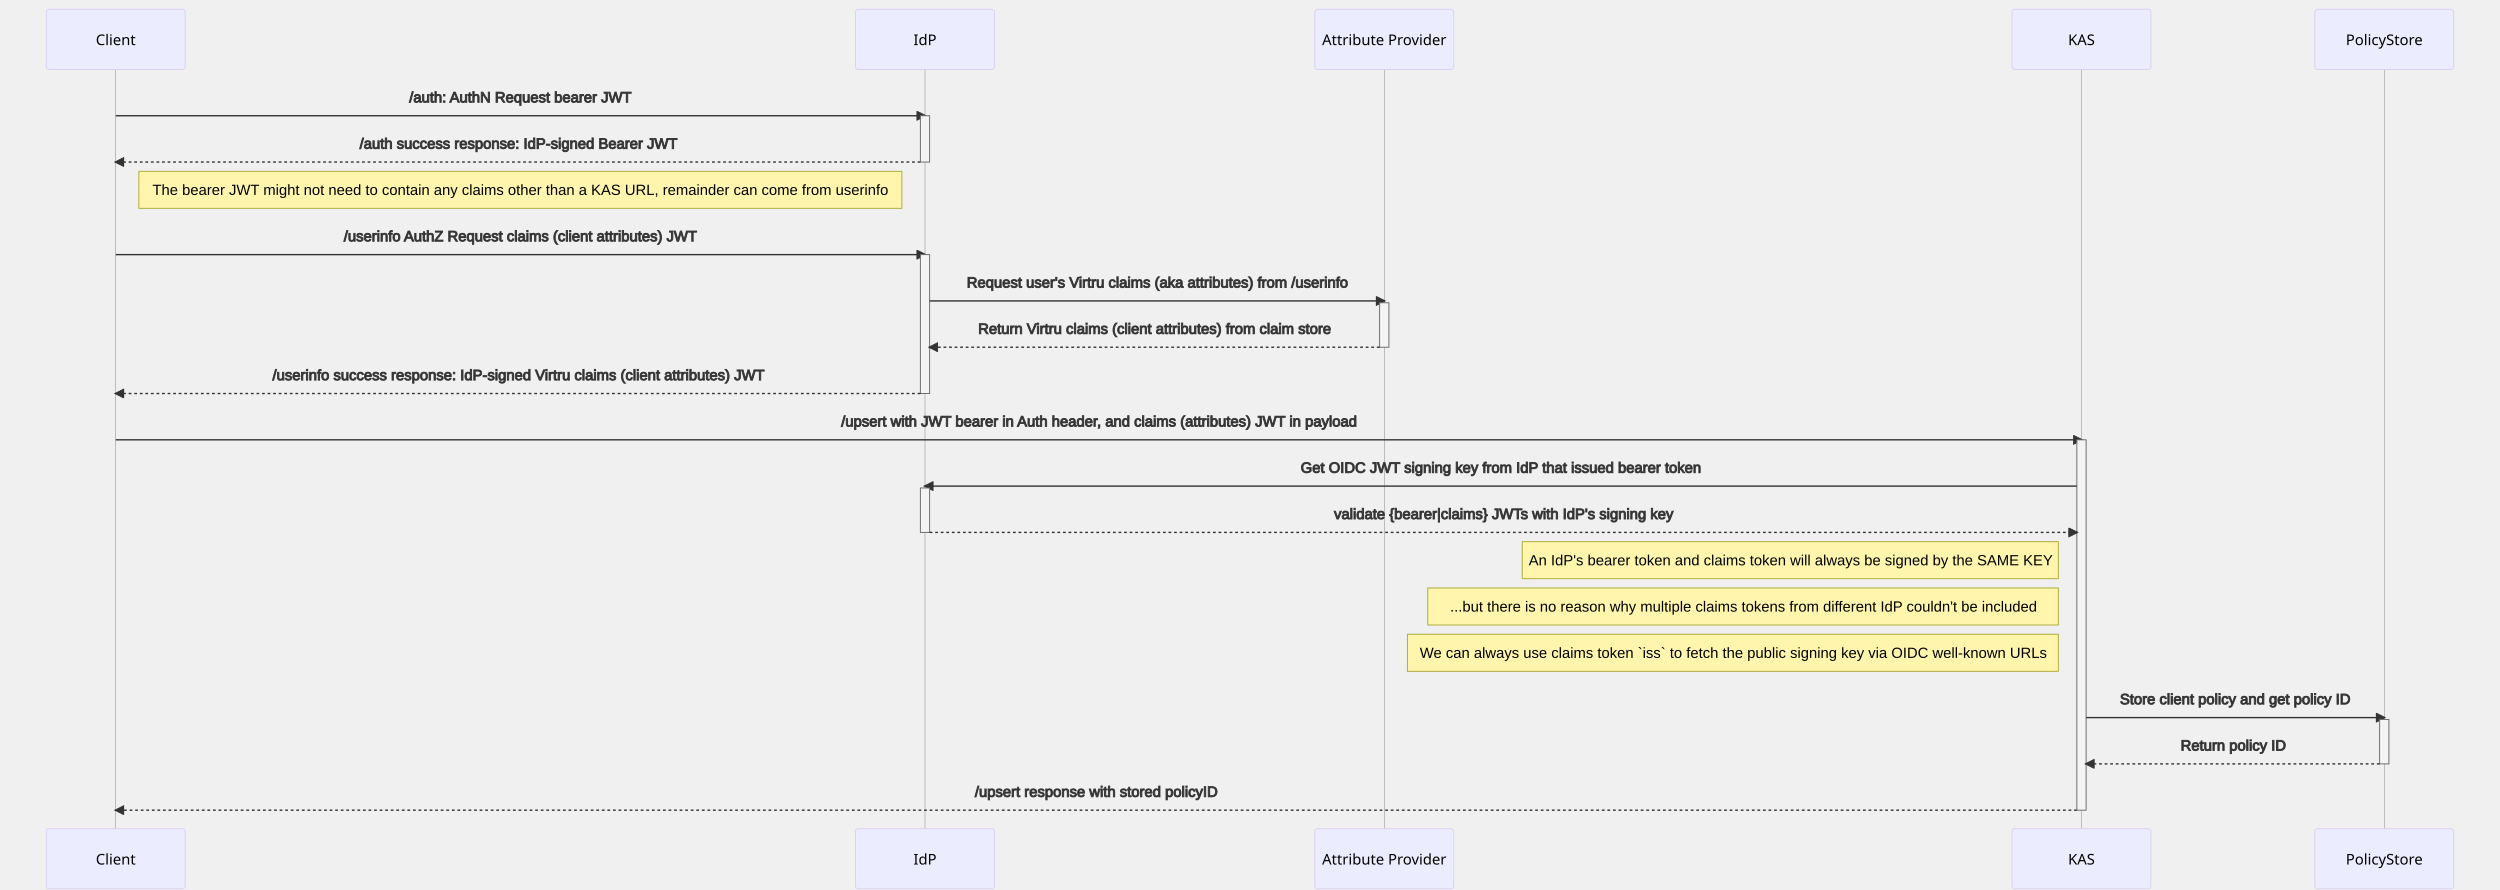
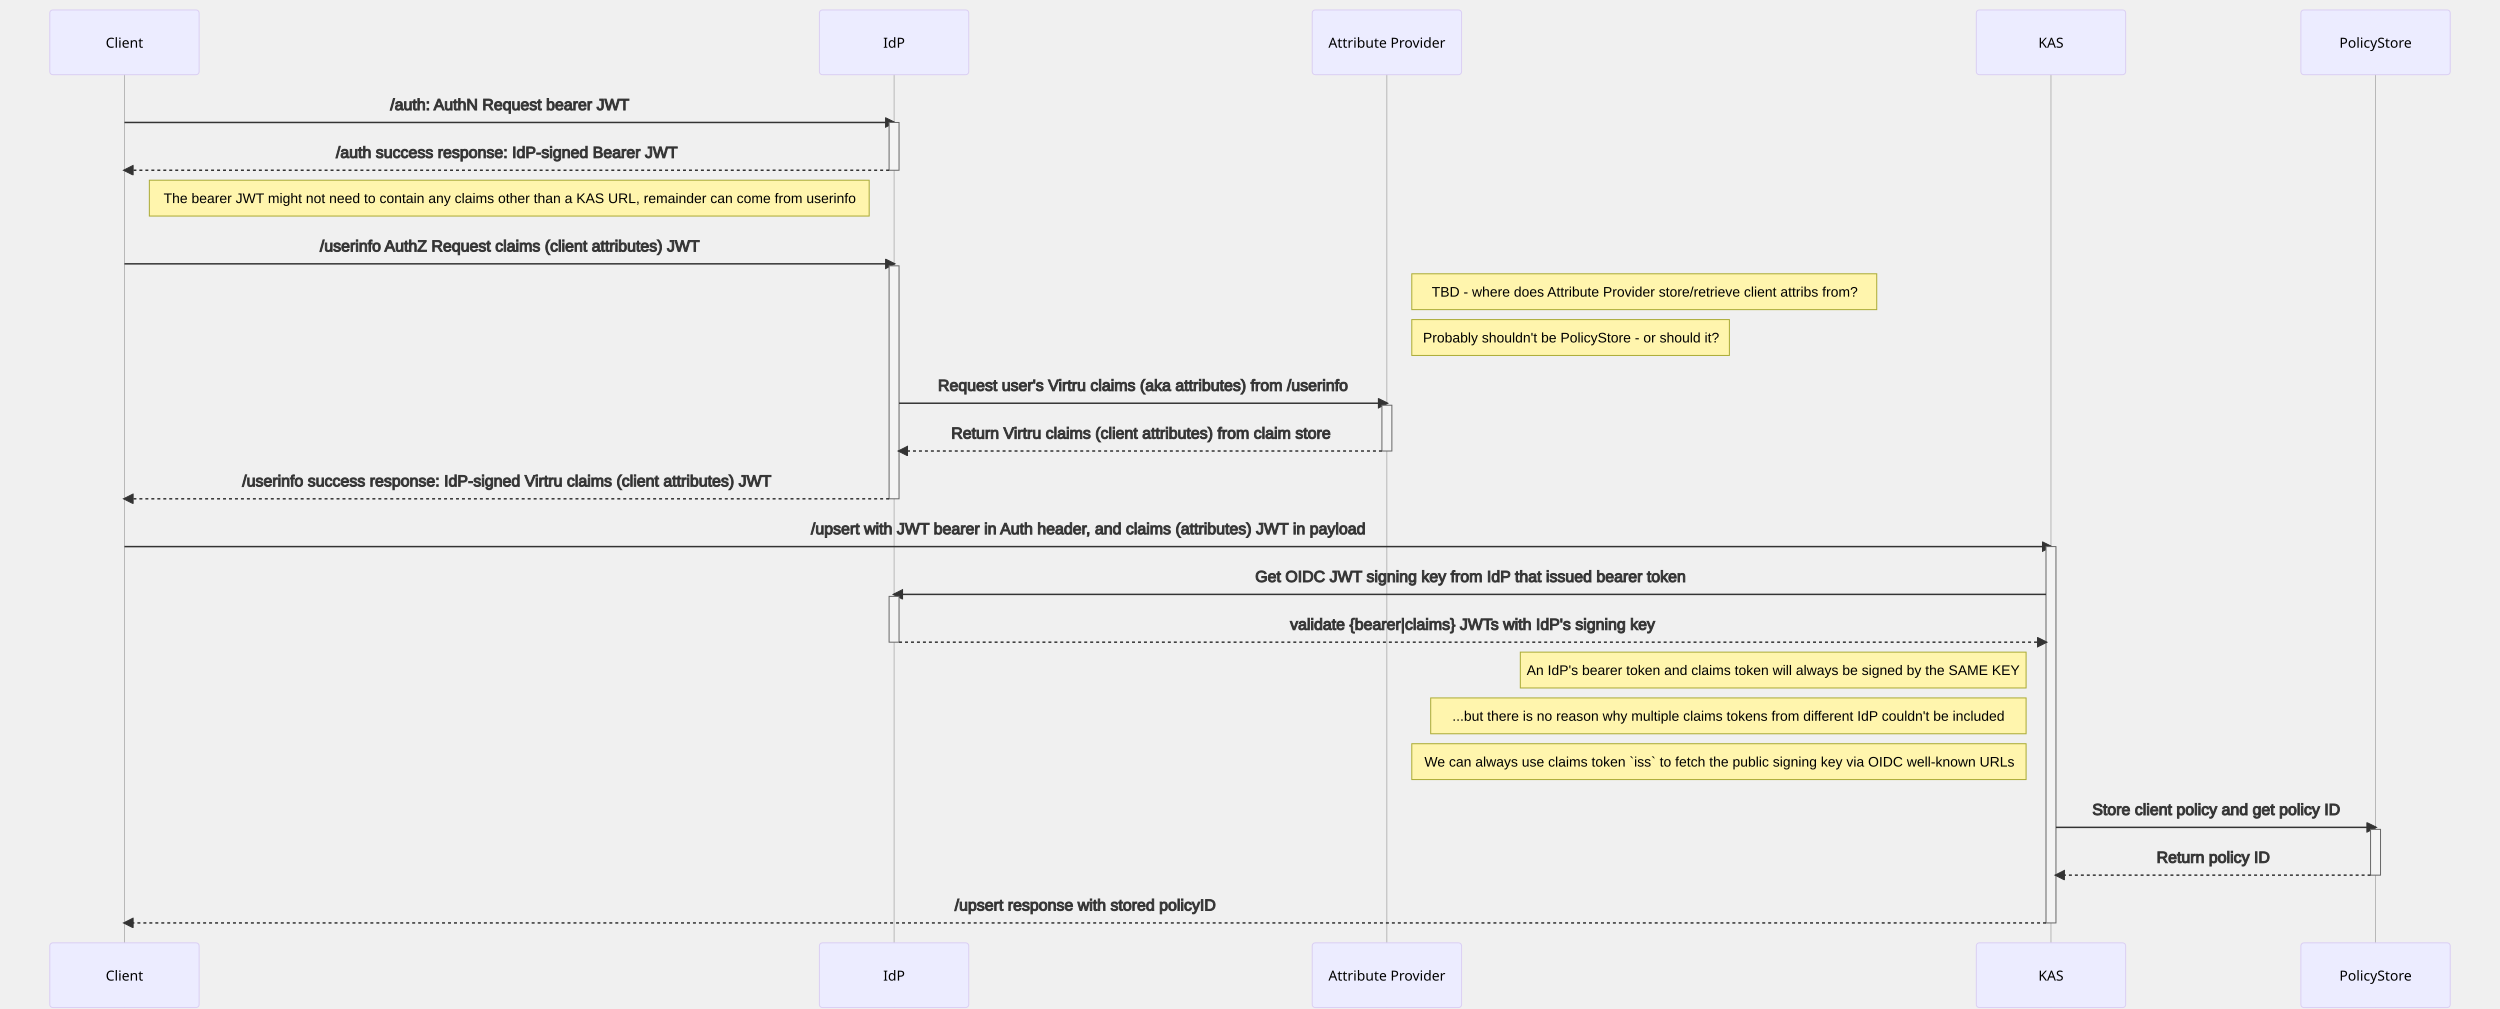
- <svg xmlns="http://www.w3.org/2000/svg" id="graph-div" width="100%" height="961" style="max-width: 2700px;" viewBox="-50 -10 2700 961">
-   <style>#graph-div{font-family:"trebuchet ms",verdana,arial,sans-serif;font-size:16px;fill:#333;}#graph-div .error-icon{fill:#552222;}#graph-div .error-text{fill:#552222;stroke:#552222;}#graph-div .edge-thickness-normal{stroke-width:2px;}#graph-div .edge-thickness-thick{stroke-width:3.5px;}#graph-div .edge-pattern-solid{stroke-dasharray:0;}#graph-div .edge-pattern-dashed{stroke-dasharray:3;}#graph-div .edge-pattern-dotted{stroke-dasharray:2;}#graph-div .marker{fill:#333333;stroke:#333333;}#graph-div .marker.cross{stroke:#333333;}#graph-div svg{font-family:"trebuchet ms",verdana,arial,sans-serif;font-size:16px;}#graph-div .actor{stroke:hsl(259.626,59.777%,87.902%);fill:#ECECFF;}#graph-div text.actor &gt; tspan{fill:black;stroke:none;}#graph-div .actor-line{stroke:grey;}#graph-div .messageLine0{stroke-width:1.5;stroke-dasharray:none;stroke:#333;}#graph-div .messageLine1{stroke-width:1.5;stroke-dasharray:2,2;stroke:#333;}#graph-div #arrowhead path{fill:#333;stroke:#333;}#graph-div .sequenceNumber{fill:white;}#graph-div #sequencenumber{fill:#333;}#graph-div #crosshead path{fill:#333;stroke:#333;}#graph-div .messageText{fill:#333;stroke:#333;}#graph-div .labelBox{stroke:hsl(259.626,59.777%,87.902%);fill:#ECECFF;}#graph-div .labelText,#graph-div .labelText &gt; tspan{fill:black;stroke:none;}#graph-div .loopText,#graph-div .loopText &gt; tspan{fill:black;stroke:none;}#graph-div .loopLine{stroke-width:2px;stroke-dasharray:2,2;stroke:hsl(259.626,59.777%,87.902%);fill:hsl(259.626,59.777%,87.902%);}#graph-div .note{stroke:#aaaa33;fill:#fff5ad;}#graph-div .noteText,#graph-div .noteText &gt; tspan{fill:black;stroke:none;}#graph-div .activation0{fill:#f4f4f4;stroke:#666;}#graph-div .activation1{fill:#f4f4f4;stroke:#666;}#graph-div .activation2{fill:#f4f4f4;stroke:#666;}#graph-div:root{--mermaid-font-family:"trebuchet ms",verdana,arial,sans-serif;}</style>
+ <svg xmlns="http://www.w3.org/2000/svg" id="mermaid-1624468426535" width="100%" height="1013" style="max-width: 2511px;" viewBox="-50 -10 2511 1013">
+   <style>#mermaid-1624468426535{font-family:"trebuchet ms",verdana,arial,sans-serif;font-size:16px;fill:#333;}#mermaid-1624468426535 .error-icon{fill:#552222;}#mermaid-1624468426535 .error-text{fill:#552222;stroke:#552222;}#mermaid-1624468426535 .edge-thickness-normal{stroke-width:2px;}#mermaid-1624468426535 .edge-thickness-thick{stroke-width:3.5px;}#mermaid-1624468426535 .edge-pattern-solid{stroke-dasharray:0;}#mermaid-1624468426535 .edge-pattern-dashed{stroke-dasharray:3;}#mermaid-1624468426535 .edge-pattern-dotted{stroke-dasharray:2;}#mermaid-1624468426535 .marker{fill:#333333;stroke:#333333;}#mermaid-1624468426535 .marker.cross{stroke:#333333;}#mermaid-1624468426535 svg{font-family:"trebuchet ms",verdana,arial,sans-serif;font-size:16px;}#mermaid-1624468426535 .actor{stroke:hsl(259.626,59.777%,87.902%);fill:#ECECFF;}#mermaid-1624468426535 text.actor &gt; tspan{fill:black;stroke:none;}#mermaid-1624468426535 .actor-line{stroke:grey;}#mermaid-1624468426535 .messageLine0{stroke-width:1.5;stroke-dasharray:none;stroke:#333;}#mermaid-1624468426535 .messageLine1{stroke-width:1.5;stroke-dasharray:2,2;stroke:#333;}#mermaid-1624468426535 #arrowhead path{fill:#333;stroke:#333;}#mermaid-1624468426535 .sequenceNumber{fill:white;}#mermaid-1624468426535 #sequencenumber{fill:#333;}#mermaid-1624468426535 #crosshead path{fill:#333;stroke:#333;}#mermaid-1624468426535 .messageText{fill:#333;stroke:#333;}#mermaid-1624468426535 .labelBox{stroke:hsl(259.626,59.777%,87.902%);fill:#ECECFF;}#mermaid-1624468426535 .labelText,#mermaid-1624468426535 .labelText &gt; tspan{fill:black;stroke:none;}#mermaid-1624468426535 .loopText,#mermaid-1624468426535 .loopText &gt; tspan{fill:black;stroke:none;}#mermaid-1624468426535 .loopLine{stroke-width:2px;stroke-dasharray:2,2;stroke:hsl(259.626,59.777%,87.902%);fill:hsl(259.626,59.777%,87.902%);}#mermaid-1624468426535 .note{stroke:#aaaa33;fill:#fff5ad;}#mermaid-1624468426535 .noteText,#mermaid-1624468426535 .noteText &gt; tspan{fill:black;stroke:none;}#mermaid-1624468426535 .activation0{fill:#f4f4f4;stroke:#666;}#mermaid-1624468426535 .activation1{fill:#f4f4f4;stroke:#666;}#mermaid-1624468426535 .activation2{fill:#f4f4f4;stroke:#666;}#mermaid-1624468426535:root{--mermaid-font-family:"trebuchet ms",verdana,arial,sans-serif;}</style>
  <g />
  <g>
-     <line id="actor6943" x1="75" y1="5" x2="75" y2="950" class="actor-line" stroke-width="0.5px" stroke="#999" />
+     <line id="actor0" x1="75" y1="5" x2="75" y2="1002" class="actor-line" stroke-width="0.5px" stroke="#999" />
    <rect x="0" y="0" fill="#eaeaea" stroke="#666" width="150" height="65" rx="3" ry="3" class="actor" />
-     <text x="75" y="32.5" style="text-anchor: middle; font-weight: 400; font-family: &quot;Open-Sans&quot;, &quot;sans-serif&quot;;" dominant-baseline="central" alignment-baseline="central" class="actor">
+     <text x="75" y="32.5" dominant-baseline="central" alignment-baseline="central" class="actor" style="text-anchor: middle; font-size: 14px; font-weight: 400; font-family: Open-Sans, sans-serif;">
      <tspan x="75" dy="0">Client</tspan>
    </text>
  </g>
  <g>
-     <line id="actor6944" x1="949" y1="5" x2="949" y2="950" class="actor-line" stroke-width="0.5px" stroke="#999" />
-     <rect x="874" y="0" fill="#eaeaea" stroke="#666" width="150" height="65" rx="3" ry="3" class="actor" />
-     <text x="949" y="32.5" style="text-anchor: middle; font-weight: 400; font-family: &quot;Open-Sans&quot;, &quot;sans-serif&quot;;" dominant-baseline="central" alignment-baseline="central" class="actor">
-       <tspan x="949" dy="0">IdP</tspan>
+     <line id="actor1" x1="848" y1="5" x2="848" y2="1002" class="actor-line" stroke-width="0.5px" stroke="#999" />
+     <rect x="773" y="0" fill="#eaeaea" stroke="#666" width="150" height="65" rx="3" ry="3" class="actor" />
+     <text x="848" y="32.5" dominant-baseline="central" alignment-baseline="central" class="actor" style="text-anchor: middle; font-size: 14px; font-weight: 400; font-family: Open-Sans, sans-serif;">
+       <tspan x="848" dy="0">IdP</tspan>
    </text>
  </g>
  <g>
-     <line id="actor6945" x1="1445" y1="5" x2="1445" y2="950" class="actor-line" stroke-width="0.5px" stroke="#999" />
-     <rect x="1370" y="0" fill="#eaeaea" stroke="#666" width="150" height="65" rx="3" ry="3" class="actor" />
-     <text x="1445" y="32.5" style="text-anchor: middle; font-weight: 400; font-family: &quot;Open-Sans&quot;, &quot;sans-serif&quot;;" dominant-baseline="central" alignment-baseline="central" class="actor">
-       <tspan x="1445" dy="0">Attribute Provider</tspan>
+     <line id="actor2" x1="1343" y1="5" x2="1343" y2="1002" class="actor-line" stroke-width="0.5px" stroke="#999" />
+     <rect x="1268" y="0" fill="#eaeaea" stroke="#666" width="150" height="65" rx="3" ry="3" class="actor" />
+     <text x="1343" y="32.5" dominant-baseline="central" alignment-baseline="central" class="actor" style="text-anchor: middle; font-size: 14px; font-weight: 400; font-family: Open-Sans, sans-serif;">
+       <tspan x="1343" dy="0">Attribute Provider</tspan>
    </text>
  </g>
  <g>
-     <line id="actor6946" x1="2198" y1="5" x2="2198" y2="950" class="actor-line" stroke-width="0.5px" stroke="#999" />
-     <rect x="2123" y="0" fill="#eaeaea" stroke="#666" width="150" height="65" rx="3" ry="3" class="actor" />
-     <text x="2198" y="32.5" style="text-anchor: middle; font-weight: 400; font-family: &quot;Open-Sans&quot;, &quot;sans-serif&quot;;" dominant-baseline="central" alignment-baseline="central" class="actor">
-       <tspan x="2198" dy="0">KAS</tspan>
+     <line id="actor3" x1="2010" y1="5" x2="2010" y2="1002" class="actor-line" stroke-width="0.5px" stroke="#999" />
+     <rect x="1935" y="0" fill="#eaeaea" stroke="#666" width="150" height="65" rx="3" ry="3" class="actor" />
+     <text x="2010" y="32.5" dominant-baseline="central" alignment-baseline="central" class="actor" style="text-anchor: middle; font-size: 14px; font-weight: 400; font-family: Open-Sans, sans-serif;">
+       <tspan x="2010" dy="0">KAS</tspan>
    </text>
  </g>
  <g>
-     <line id="actor6947" x1="2525" y1="5" x2="2525" y2="950" class="actor-line" stroke-width="0.5px" stroke="#999" />
-     <rect x="2450" y="0" fill="#eaeaea" stroke="#666" width="150" height="65" rx="3" ry="3" class="actor" />
-     <text x="2525" y="32.5" style="text-anchor: middle; font-weight: 400; font-family: &quot;Open-Sans&quot;, &quot;sans-serif&quot;;" dominant-baseline="central" alignment-baseline="central" class="actor">
-       <tspan x="2525" dy="0">PolicyStore</tspan>
+     <line id="actor4" x1="2336" y1="5" x2="2336" y2="1002" class="actor-line" stroke-width="0.5px" stroke="#999" />
+     <rect x="2261" y="0" fill="#eaeaea" stroke="#666" width="150" height="65" rx="3" ry="3" class="actor" />
+     <text x="2336" y="32.5" dominant-baseline="central" alignment-baseline="central" class="actor" style="text-anchor: middle; font-size: 14px; font-weight: 400; font-family: Open-Sans, sans-serif;">
+       <tspan x="2336" dy="0">PolicyStore</tspan>
    </text>
  </g>
  <defs>
    <marker id="arrowhead" refX="9" refY="5" markerUnits="userSpaceOnUse" markerWidth="12" markerHeight="12" orient="auto">
      <path d="M 0 0 L 10 5 L 0 10 z" />
    </marker>
  </defs>
  <defs>
    <marker id="crosshead" markerWidth="15" markerHeight="8" orient="auto" refX="16" refY="4">
-       <path fill="black" stroke="#000000" style="stroke-dasharray: 0px, 0px;" stroke-width="1px" d="M 9,2 V 6 L16,4 Z" />
-       <path fill="none" stroke="#000000" style="stroke-dasharray: 0px, 0px;" stroke-width="1px" d="M 0,1 L 6,7 M 6,1 L 0,7" />
+       <path fill="black" stroke="#000000" stroke-width="1px" d="M 9,2 V 6 L16,4 Z" style="stroke-dasharray: 0, 0;" />
+       <path fill="none" stroke="#000000" stroke-width="1px" d="M 0,1 L 6,7 M 6,1 L 0,7" style="stroke-dasharray: 0, 0;" />
    </marker>
  </defs>
  <defs>
    <marker id="filled-head" refX="18" refY="7" markerWidth="20" markerHeight="28" orient="auto">
      <path d="M 18,7 L9,13 L14,7 L9,1 Z" />
    </marker>
  </defs>
  <defs>
    <marker id="sequencenumber" refX="15" refY="15" markerWidth="60" markerHeight="40" orient="auto">
      <circle cx="15" cy="15" r="6" />
    </marker>
  </defs>
-   <text x="512" y="80" text-anchor="middle" dominant-baseline="middle" alignment-baseline="middle" style="font-family: &quot;trebuchet ms&quot;, verdana, arial, sans-serif; font-weight: 400;" class="messageText" dy="1em">/auth: AuthN Request bearer JWT</text>
-   <line x1="75" y1="115" x2="949" y2="115" class="messageLine0" stroke-width="2" stroke="none" style="fill: none;" marker-end="url(#arrowhead)" />
+   <text x="462" y="80" text-anchor="middle" dominant-baseline="middle" alignment-baseline="middle" class="messageText" dy="1em" style="font-family: &quot;trebuchet ms&quot;, verdana, arial, sans-serif; font-size: 16px; font-weight: 400;">/auth: AuthN Request bearer JWT</text>
+   <line x1="75" y1="113" x2="848" y2="113" class="messageLine0" stroke-width="2" stroke="none" marker-end="url(#arrowhead)" style="fill: none;" />
  <g>
-     <rect x="944" y="115" fill="#EDF2AE" stroke="#666" width="10" height="50" rx="0" ry="0" class="activation0" />
+     <rect x="843" y="113" fill="#EDF2AE" stroke="#666" width="10" height="48" rx="0" ry="0" class="activation0" />
  </g>
-   <text x="510" y="130" text-anchor="middle" dominant-baseline="middle" alignment-baseline="middle" style="font-family: &quot;trebuchet ms&quot;, verdana, arial, sans-serif; font-weight: 400;" class="messageText" dy="1em">/auth success response: IdP-signed Bearer JWT</text>
-   <line x1="944" y1="165" x2="75" y2="165" style="stroke-dasharray: 3px, 3px; fill: none;" class="messageLine1" stroke-width="2" stroke="none" marker-end="url(#arrowhead)" />
+   <text x="459" y="128" text-anchor="middle" dominant-baseline="middle" alignment-baseline="middle" class="messageText" dy="1em" style="font-family: &quot;trebuchet ms&quot;, verdana, arial, sans-serif; font-size: 16px; font-weight: 400;">/auth success response: IdP-signed Bearer JWT</text>
+   <line x1="843" y1="161" x2="75" y2="161" class="messageLine1" stroke-width="2" stroke="none" marker-end="url(#arrowhead)" style="stroke-dasharray: 3, 3; fill: none;" />
  <g>
-     <rect x="100" y="175" fill="#EDF2AE" stroke="#666" width="824" height="40" rx="0" ry="0" class="note" />
-     <text x="512" y="180" text-anchor="middle" dominant-baseline="middle" alignment-baseline="middle" style="font-family: &quot;trebuchet ms&quot;, verdana, arial, sans-serif; font-weight: 400;" class="noteText" dy="1em">
-       <tspan x="512">The bearer JWT might not need to contain any claims other than a KAS URL, remainder can come from userinfo</tspan>
+     <rect x="100" y="171" fill="#EDF2AE" stroke="#666" width="723" height="36" rx="0" ry="0" class="note" />
+     <text x="462" y="176" text-anchor="middle" dominant-baseline="middle" alignment-baseline="middle" class="noteText" dy="1em" style="font-family: &quot;trebuchet ms&quot;, verdana, arial, sans-serif; font-size: 14px; font-weight: 400;">
+       <tspan x="462">The bearer JWT might not need to contain any claims other than a KAS URL, remainder can come from userinfo</tspan>
    </text>
  </g>
-   <text x="512" y="230" text-anchor="middle" dominant-baseline="middle" alignment-baseline="middle" style="font-family: &quot;trebuchet ms&quot;, verdana, arial, sans-serif; font-weight: 400;" class="messageText" dy="1em">/userinfo AuthZ Request claims (client attributes) JWT</text>
-   <line x1="75" y1="265" x2="949" y2="265" class="messageLine0" stroke-width="2" stroke="none" style="fill: none;" marker-end="url(#arrowhead)" />
+   <text x="462" y="222" text-anchor="middle" dominant-baseline="middle" alignment-baseline="middle" class="messageText" dy="1em" style="font-family: &quot;trebuchet ms&quot;, verdana, arial, sans-serif; font-size: 16px; font-weight: 400;">/userinfo AuthZ Request claims (client attributes) JWT</text>
+   <line x1="75" y1="255" x2="848" y2="255" class="messageLine0" stroke-width="2" stroke="none" marker-end="url(#arrowhead)" style="fill: none;" />
  <g>
-     <rect x="944" y="265" fill="#EDF2AE" stroke="#666" width="10" height="150" rx="0" ry="0" class="activation0" />
+     <rect x="843" y="257" fill="#EDF2AE" stroke="#666" width="10" height="234" rx="0" ry="0" class="activation0" />
  </g>
-   <text x="1200" y="280" text-anchor="middle" dominant-baseline="middle" alignment-baseline="middle" style="font-family: &quot;trebuchet ms&quot;, verdana, arial, sans-serif; font-weight: 400;" class="messageText" dy="1em">Request user's Virtru claims (aka attributes) from /userinfo</text>
-   <line x1="954" y1="315" x2="1445" y2="315" class="messageLine0" stroke-width="2" stroke="none" style="fill: none;" marker-end="url(#arrowhead)" />
  <g>
-     <rect x="1440" y="317" fill="#EDF2AE" stroke="#666" width="10" height="48" rx="0" ry="0" class="activation0" />
-   </g>
-   <text x="1197" y="330" text-anchor="middle" dominant-baseline="middle" alignment-baseline="middle" style="font-family: &quot;trebuchet ms&quot;, verdana, arial, sans-serif; font-weight: 400;" class="messageText" dy="1em">Return Virtru claims (client attributes) from claim store</text>
-   <line x1="1440" y1="365" x2="954" y2="365" style="stroke-dasharray: 3px, 3px; fill: none;" class="messageLine1" stroke-width="2" stroke="none" marker-end="url(#arrowhead)" />
-   <text x="510" y="380" text-anchor="middle" dominant-baseline="middle" alignment-baseline="middle" style="font-family: &quot;trebuchet ms&quot;, verdana, arial, sans-serif; font-weight: 400;" class="messageText" dy="1em">/userinfo success response: IdP-signed Virtru claims (client attributes) JWT</text>
-   <line x1="944" y1="415" x2="75" y2="415" style="stroke-dasharray: 3px, 3px; fill: none;" class="messageLine1" stroke-width="2" stroke="none" marker-end="url(#arrowhead)" />
-   <text x="1137" y="430" text-anchor="middle" dominant-baseline="middle" alignment-baseline="middle" style="font-family: &quot;trebuchet ms&quot;, verdana, arial, sans-serif; font-weight: 400;" class="messageText" dy="1em">/upsert with JWT bearer in Auth header, and claims (attributes) JWT in payload</text>
-   <line x1="75" y1="465" x2="2198" y2="465" class="messageLine0" stroke-width="2" stroke="none" style="fill: none;" marker-end="url(#arrowhead)" />
-   <g>
-     <rect x="2193" y="465" fill="#EDF2AE" stroke="#666" width="10" height="400" rx="0" ry="0" class="activation0" />
-   </g>
-   <text x="1571" y="480" text-anchor="middle" dominant-baseline="middle" alignment-baseline="middle" style="font-family: &quot;trebuchet ms&quot;, verdana, arial, sans-serif; font-weight: 400;" class="messageText" dy="1em">Get OIDC JWT signing key from IdP that issued bearer token</text>
-   <line x1="2193" y1="515" x2="949" y2="515" class="messageLine0" stroke-width="2" stroke="none" style="fill: none;" marker-end="url(#arrowhead)" />
-   <g>
-     <rect x="944" y="517" fill="#EDF2AE" stroke="#666" width="10" height="48" rx="0" ry="0" class="activation0" />
-   </g>
-   <text x="1574" y="530" text-anchor="middle" dominant-baseline="middle" alignment-baseline="middle" style="font-family: &quot;trebuchet ms&quot;, verdana, arial, sans-serif; font-weight: 400;" class="messageText" dy="1em">validate {bearer|claims} JWTs with IdP's signing key</text>
-   <line x1="954" y1="565" x2="2193" y2="565" style="stroke-dasharray: 3px, 3px; fill: none;" class="messageLine1" stroke-width="2" stroke="none" marker-end="url(#arrowhead)" />
-   <g>
-     <rect x="1594" y="575" fill="#EDF2AE" stroke="#666" width="579" height="40" rx="0" ry="0" class="note" />
-     <text x="1884" y="580" text-anchor="middle" dominant-baseline="middle" alignment-baseline="middle" style="font-family: &quot;trebuchet ms&quot;, verdana, arial, sans-serif; font-weight: 400;" class="noteText" dy="1em">
-       <tspan x="1884">An IdP's bearer token and claims token will always be signed by the SAME KEY</tspan>
+     <rect x="1368" y="265" fill="#EDF2AE" stroke="#666" width="467" height="36" rx="0" ry="0" class="note" />
+     <text x="1602" y="270" text-anchor="middle" dominant-baseline="middle" alignment-baseline="middle" class="noteText" dy="1em" style="font-family: &quot;trebuchet ms&quot;, verdana, arial, sans-serif; font-size: 14px; font-weight: 400;">
+       <tspan x="1602">TBD - where does Attribute Provider store/retrieve client attribs from?</tspan>
    </text>
  </g>
  <g>
-     <rect x="1492" y="625" fill="#EDF2AE" stroke="#666" width="681" height="40" rx="0" ry="0" class="note" />
-     <text x="1833" y="630" text-anchor="middle" dominant-baseline="middle" alignment-baseline="middle" style="font-family: &quot;trebuchet ms&quot;, verdana, arial, sans-serif; font-weight: 400;" class="noteText" dy="1em">
-       <tspan x="1833">...but there is no reason why multiple claims tokens from different IdP couldn't be included</tspan>
+     <rect x="1368" y="311" fill="#EDF2AE" stroke="#666" width="319" height="36" rx="0" ry="0" class="note" />
+     <text x="1528" y="316" text-anchor="middle" dominant-baseline="middle" alignment-baseline="middle" class="noteText" dy="1em" style="font-family: &quot;trebuchet ms&quot;, verdana, arial, sans-serif; font-size: 14px; font-weight: 400;">
+       <tspan x="1528">Probably shouldn't be PolicyStore - or should it?</tspan>
+     </text>
+   </g>
+   <text x="1098" y="362" text-anchor="middle" dominant-baseline="middle" alignment-baseline="middle" class="messageText" dy="1em" style="font-family: &quot;trebuchet ms&quot;, verdana, arial, sans-serif; font-size: 16px; font-weight: 400;">Request user's Virtru claims (aka attributes) from /userinfo</text>
+   <line x1="853" y1="395" x2="1343" y2="395" class="messageLine0" stroke-width="2" stroke="none" marker-end="url(#arrowhead)" style="fill: none;" />
+   <g>
+     <rect x="1338" y="397" fill="#EDF2AE" stroke="#666" width="10" height="46" rx="0" ry="0" class="activation0" />
+   </g>
+   <text x="1096" y="410" text-anchor="middle" dominant-baseline="middle" alignment-baseline="middle" class="messageText" dy="1em" style="font-family: &quot;trebuchet ms&quot;, verdana, arial, sans-serif; font-size: 16px; font-weight: 400;">Return Virtru claims (client attributes) from claim store</text>
+   <line x1="1338" y1="443" x2="853" y2="443" class="messageLine1" stroke-width="2" stroke="none" marker-end="url(#arrowhead)" style="stroke-dasharray: 3, 3; fill: none;" />
+   <text x="459" y="458" text-anchor="middle" dominant-baseline="middle" alignment-baseline="middle" class="messageText" dy="1em" style="font-family: &quot;trebuchet ms&quot;, verdana, arial, sans-serif; font-size: 16px; font-weight: 400;">/userinfo success response: IdP-signed Virtru claims (client attributes) JWT</text>
+   <line x1="843" y1="491" x2="75" y2="491" class="messageLine1" stroke-width="2" stroke="none" marker-end="url(#arrowhead)" style="stroke-dasharray: 3, 3; fill: none;" />
+   <text x="1043" y="506" text-anchor="middle" dominant-baseline="middle" alignment-baseline="middle" class="messageText" dy="1em" style="font-family: &quot;trebuchet ms&quot;, verdana, arial, sans-serif; font-size: 16px; font-weight: 400;">/upsert with JWT bearer in Auth header, and claims (attributes) JWT in payload</text>
+   <line x1="75" y1="539" x2="2010" y2="539" class="messageLine0" stroke-width="2" stroke="none" marker-end="url(#arrowhead)" style="fill: none;" />
+   <g>
+     <rect x="2005" y="539" fill="#EDF2AE" stroke="#666" width="10" height="378" rx="0" ry="0" class="activation0" />
+   </g>
+   <text x="1427" y="554" text-anchor="middle" dominant-baseline="middle" alignment-baseline="middle" class="messageText" dy="1em" style="font-family: &quot;trebuchet ms&quot;, verdana, arial, sans-serif; font-size: 16px; font-weight: 400;">Get OIDC JWT signing key from IdP that issued bearer token</text>
+   <line x1="2005" y1="587" x2="848" y2="587" class="messageLine0" stroke-width="2" stroke="none" marker-end="url(#arrowhead)" style="fill: none;" />
+   <g>
+     <rect x="843" y="589" fill="#EDF2AE" stroke="#666" width="10" height="46" rx="0" ry="0" class="activation0" />
+   </g>
+   <text x="1429" y="602" text-anchor="middle" dominant-baseline="middle" alignment-baseline="middle" class="messageText" dy="1em" style="font-family: &quot;trebuchet ms&quot;, verdana, arial, sans-serif; font-size: 16px; font-weight: 400;">validate {bearer|claims} JWTs with IdP's signing key</text>
+   <line x1="853" y1="635" x2="2005" y2="635" class="messageLine1" stroke-width="2" stroke="none" marker-end="url(#arrowhead)" style="stroke-dasharray: 3, 3; fill: none;" />
+   <g>
+     <rect x="1477" y="645" fill="#EDF2AE" stroke="#666" width="508" height="36" rx="0" ry="0" class="note" />
+     <text x="1731" y="650" text-anchor="middle" dominant-baseline="middle" alignment-baseline="middle" class="noteText" dy="1em" style="font-family: &quot;trebuchet ms&quot;, verdana, arial, sans-serif; font-size: 14px; font-weight: 400;">
+       <tspan x="1731">An IdP's bearer token and claims token will always be signed by the SAME KEY</tspan>
    </text>
  </g>
  <g>
-     <rect x="1470" y="675" fill="#EDF2AE" stroke="#666" width="703" height="40" rx="0" ry="0" class="note" />
-     <text x="1822" y="680" text-anchor="middle" dominant-baseline="middle" alignment-baseline="middle" style="font-family: &quot;trebuchet ms&quot;, verdana, arial, sans-serif; font-weight: 400;" class="noteText" dy="1em">
-       <tspan x="1822">We can always use claims token `iss` to fetch the public signing key via OIDC well-known URLs</tspan>
+     <rect x="1387" y="691" fill="#EDF2AE" stroke="#666" width="598" height="36" rx="0" ry="0" class="note" />
+     <text x="1686" y="696" text-anchor="middle" dominant-baseline="middle" alignment-baseline="middle" class="noteText" dy="1em" style="font-family: &quot;trebuchet ms&quot;, verdana, arial, sans-serif; font-size: 14px; font-weight: 400;">
+       <tspan x="1686">...but there is no reason why multiple claims tokens from different IdP couldn't be included</tspan>
    </text>
  </g>
-   <text x="2364" y="730" text-anchor="middle" dominant-baseline="middle" alignment-baseline="middle" style="font-family: &quot;trebuchet ms&quot;, verdana, arial, sans-serif; font-weight: 400;" class="messageText" dy="1em">Store client policy and get policy ID</text>
-   <line x1="2203" y1="765" x2="2525" y2="765" class="messageLine0" stroke-width="2" stroke="none" style="fill: none;" marker-end="url(#arrowhead)" />
  <g>
-     <rect x="2520" y="767" fill="#EDF2AE" stroke="#666" width="10" height="48" rx="0" ry="0" class="activation0" />
+     <rect x="1368" y="737" fill="#EDF2AE" stroke="#666" width="617" height="36" rx="0" ry="0" class="note" />
+     <text x="1677" y="742" text-anchor="middle" dominant-baseline="middle" alignment-baseline="middle" class="noteText" dy="1em" style="font-family: &quot;trebuchet ms&quot;, verdana, arial, sans-serif; font-size: 14px; font-weight: 400;">
+       <tspan x="1677">We can always use claims token `iss` to fetch the public signing key via OIDC well-known URLs</tspan>
+     </text>
  </g>
-   <text x="2362" y="780" text-anchor="middle" dominant-baseline="middle" alignment-baseline="middle" style="font-family: &quot;trebuchet ms&quot;, verdana, arial, sans-serif; font-weight: 400;" class="messageText" dy="1em">Return policy ID</text>
-   <line x1="2520" y1="815" x2="2203" y2="815" style="stroke-dasharray: 3px, 3px; fill: none;" class="messageLine1" stroke-width="2" stroke="none" marker-end="url(#arrowhead)" />
-   <text x="1134" y="830" text-anchor="middle" dominant-baseline="middle" alignment-baseline="middle" style="font-family: &quot;trebuchet ms&quot;, verdana, arial, sans-serif; font-weight: 400;" class="messageText" dy="1em">/upsert response with stored policyID</text>
-   <line x1="2193" y1="865" x2="75" y2="865" style="stroke-dasharray: 3px, 3px; fill: none;" class="messageLine1" stroke-width="2" stroke="none" marker-end="url(#arrowhead)" />
+   <text x="2176" y="788" text-anchor="middle" dominant-baseline="middle" alignment-baseline="middle" class="messageText" dy="1em" style="font-family: &quot;trebuchet ms&quot;, verdana, arial, sans-serif; font-size: 16px; font-weight: 400;">Store client policy and get policy ID</text>
+   <line x1="2015" y1="821" x2="2336" y2="821" class="messageLine0" stroke-width="2" stroke="none" marker-end="url(#arrowhead)" style="fill: none;" />
  <g>
-     <rect x="0" y="885" fill="#eaeaea" stroke="#666" width="150" height="65" rx="3" ry="3" class="actor" />
-     <text x="75" y="917.5" style="text-anchor: middle; font-weight: 400; font-family: &quot;Open-Sans&quot;, &quot;sans-serif&quot;;" dominant-baseline="central" alignment-baseline="central" class="actor">
+     <rect x="2331" y="823" fill="#EDF2AE" stroke="#666" width="10" height="46" rx="0" ry="0" class="activation0" />
+   </g>
+   <text x="2173" y="836" text-anchor="middle" dominant-baseline="middle" alignment-baseline="middle" class="messageText" dy="1em" style="font-family: &quot;trebuchet ms&quot;, verdana, arial, sans-serif; font-size: 16px; font-weight: 400;">Return policy ID</text>
+   <line x1="2331" y1="869" x2="2015" y2="869" class="messageLine1" stroke-width="2" stroke="none" marker-end="url(#arrowhead)" style="stroke-dasharray: 3, 3; fill: none;" />
+   <text x="1040" y="884" text-anchor="middle" dominant-baseline="middle" alignment-baseline="middle" class="messageText" dy="1em" style="font-family: &quot;trebuchet ms&quot;, verdana, arial, sans-serif; font-size: 16px; font-weight: 400;">/upsert response with stored policyID</text>
+   <line x1="2005" y1="917" x2="75" y2="917" class="messageLine1" stroke-width="2" stroke="none" marker-end="url(#arrowhead)" style="stroke-dasharray: 3, 3; fill: none;" />
+   <g>
+     <rect x="0" y="937" fill="#eaeaea" stroke="#666" width="150" height="65" rx="3" ry="3" class="actor" />
+     <text x="75" y="969.5" dominant-baseline="central" alignment-baseline="central" class="actor" style="text-anchor: middle; font-size: 14px; font-weight: 400; font-family: Open-Sans, sans-serif;">
      <tspan x="75" dy="0">Client</tspan>
    </text>
  </g>
  <g>
-     <rect x="874" y="885" fill="#eaeaea" stroke="#666" width="150" height="65" rx="3" ry="3" class="actor" />
-     <text x="949" y="917.5" style="text-anchor: middle; font-weight: 400; font-family: &quot;Open-Sans&quot;, &quot;sans-serif&quot;;" dominant-baseline="central" alignment-baseline="central" class="actor">
-       <tspan x="949" dy="0">IdP</tspan>
+     <rect x="773" y="937" fill="#eaeaea" stroke="#666" width="150" height="65" rx="3" ry="3" class="actor" />
+     <text x="848" y="969.5" dominant-baseline="central" alignment-baseline="central" class="actor" style="text-anchor: middle; font-size: 14px; font-weight: 400; font-family: Open-Sans, sans-serif;">
+       <tspan x="848" dy="0">IdP</tspan>
    </text>
  </g>
  <g>
-     <rect x="1370" y="885" fill="#eaeaea" stroke="#666" width="150" height="65" rx="3" ry="3" class="actor" />
-     <text x="1445" y="917.5" style="text-anchor: middle; font-weight: 400; font-family: &quot;Open-Sans&quot;, &quot;sans-serif&quot;;" dominant-baseline="central" alignment-baseline="central" class="actor">
-       <tspan x="1445" dy="0">Attribute Provider</tspan>
+     <rect x="1268" y="937" fill="#eaeaea" stroke="#666" width="150" height="65" rx="3" ry="3" class="actor" />
+     <text x="1343" y="969.5" dominant-baseline="central" alignment-baseline="central" class="actor" style="text-anchor: middle; font-size: 14px; font-weight: 400; font-family: Open-Sans, sans-serif;">
+       <tspan x="1343" dy="0">Attribute Provider</tspan>
    </text>
  </g>
  <g>
-     <rect x="2123" y="885" fill="#eaeaea" stroke="#666" width="150" height="65" rx="3" ry="3" class="actor" />
-     <text x="2198" y="917.5" style="text-anchor: middle; font-weight: 400; font-family: &quot;Open-Sans&quot;, &quot;sans-serif&quot;;" dominant-baseline="central" alignment-baseline="central" class="actor">
-       <tspan x="2198" dy="0">KAS</tspan>
+     <rect x="1935" y="937" fill="#eaeaea" stroke="#666" width="150" height="65" rx="3" ry="3" class="actor" />
+     <text x="2010" y="969.5" dominant-baseline="central" alignment-baseline="central" class="actor" style="text-anchor: middle; font-size: 14px; font-weight: 400; font-family: Open-Sans, sans-serif;">
+       <tspan x="2010" dy="0">KAS</tspan>
    </text>
  </g>
  <g>
-     <rect x="2450" y="885" fill="#eaeaea" stroke="#666" width="150" height="65" rx="3" ry="3" class="actor" />
-     <text x="2525" y="917.5" style="text-anchor: middle; font-weight: 400; font-family: &quot;Open-Sans&quot;, &quot;sans-serif&quot;;" dominant-baseline="central" alignment-baseline="central" class="actor">
-       <tspan x="2525" dy="0">PolicyStore</tspan>
+     <rect x="2261" y="937" fill="#eaeaea" stroke="#666" width="150" height="65" rx="3" ry="3" class="actor" />
+     <text x="2336" y="969.5" dominant-baseline="central" alignment-baseline="central" class="actor" style="text-anchor: middle; font-size: 14px; font-weight: 400; font-family: Open-Sans, sans-serif;">
+       <tspan x="2336" dy="0">PolicyStore</tspan>
    </text>
  </g>
</svg>
